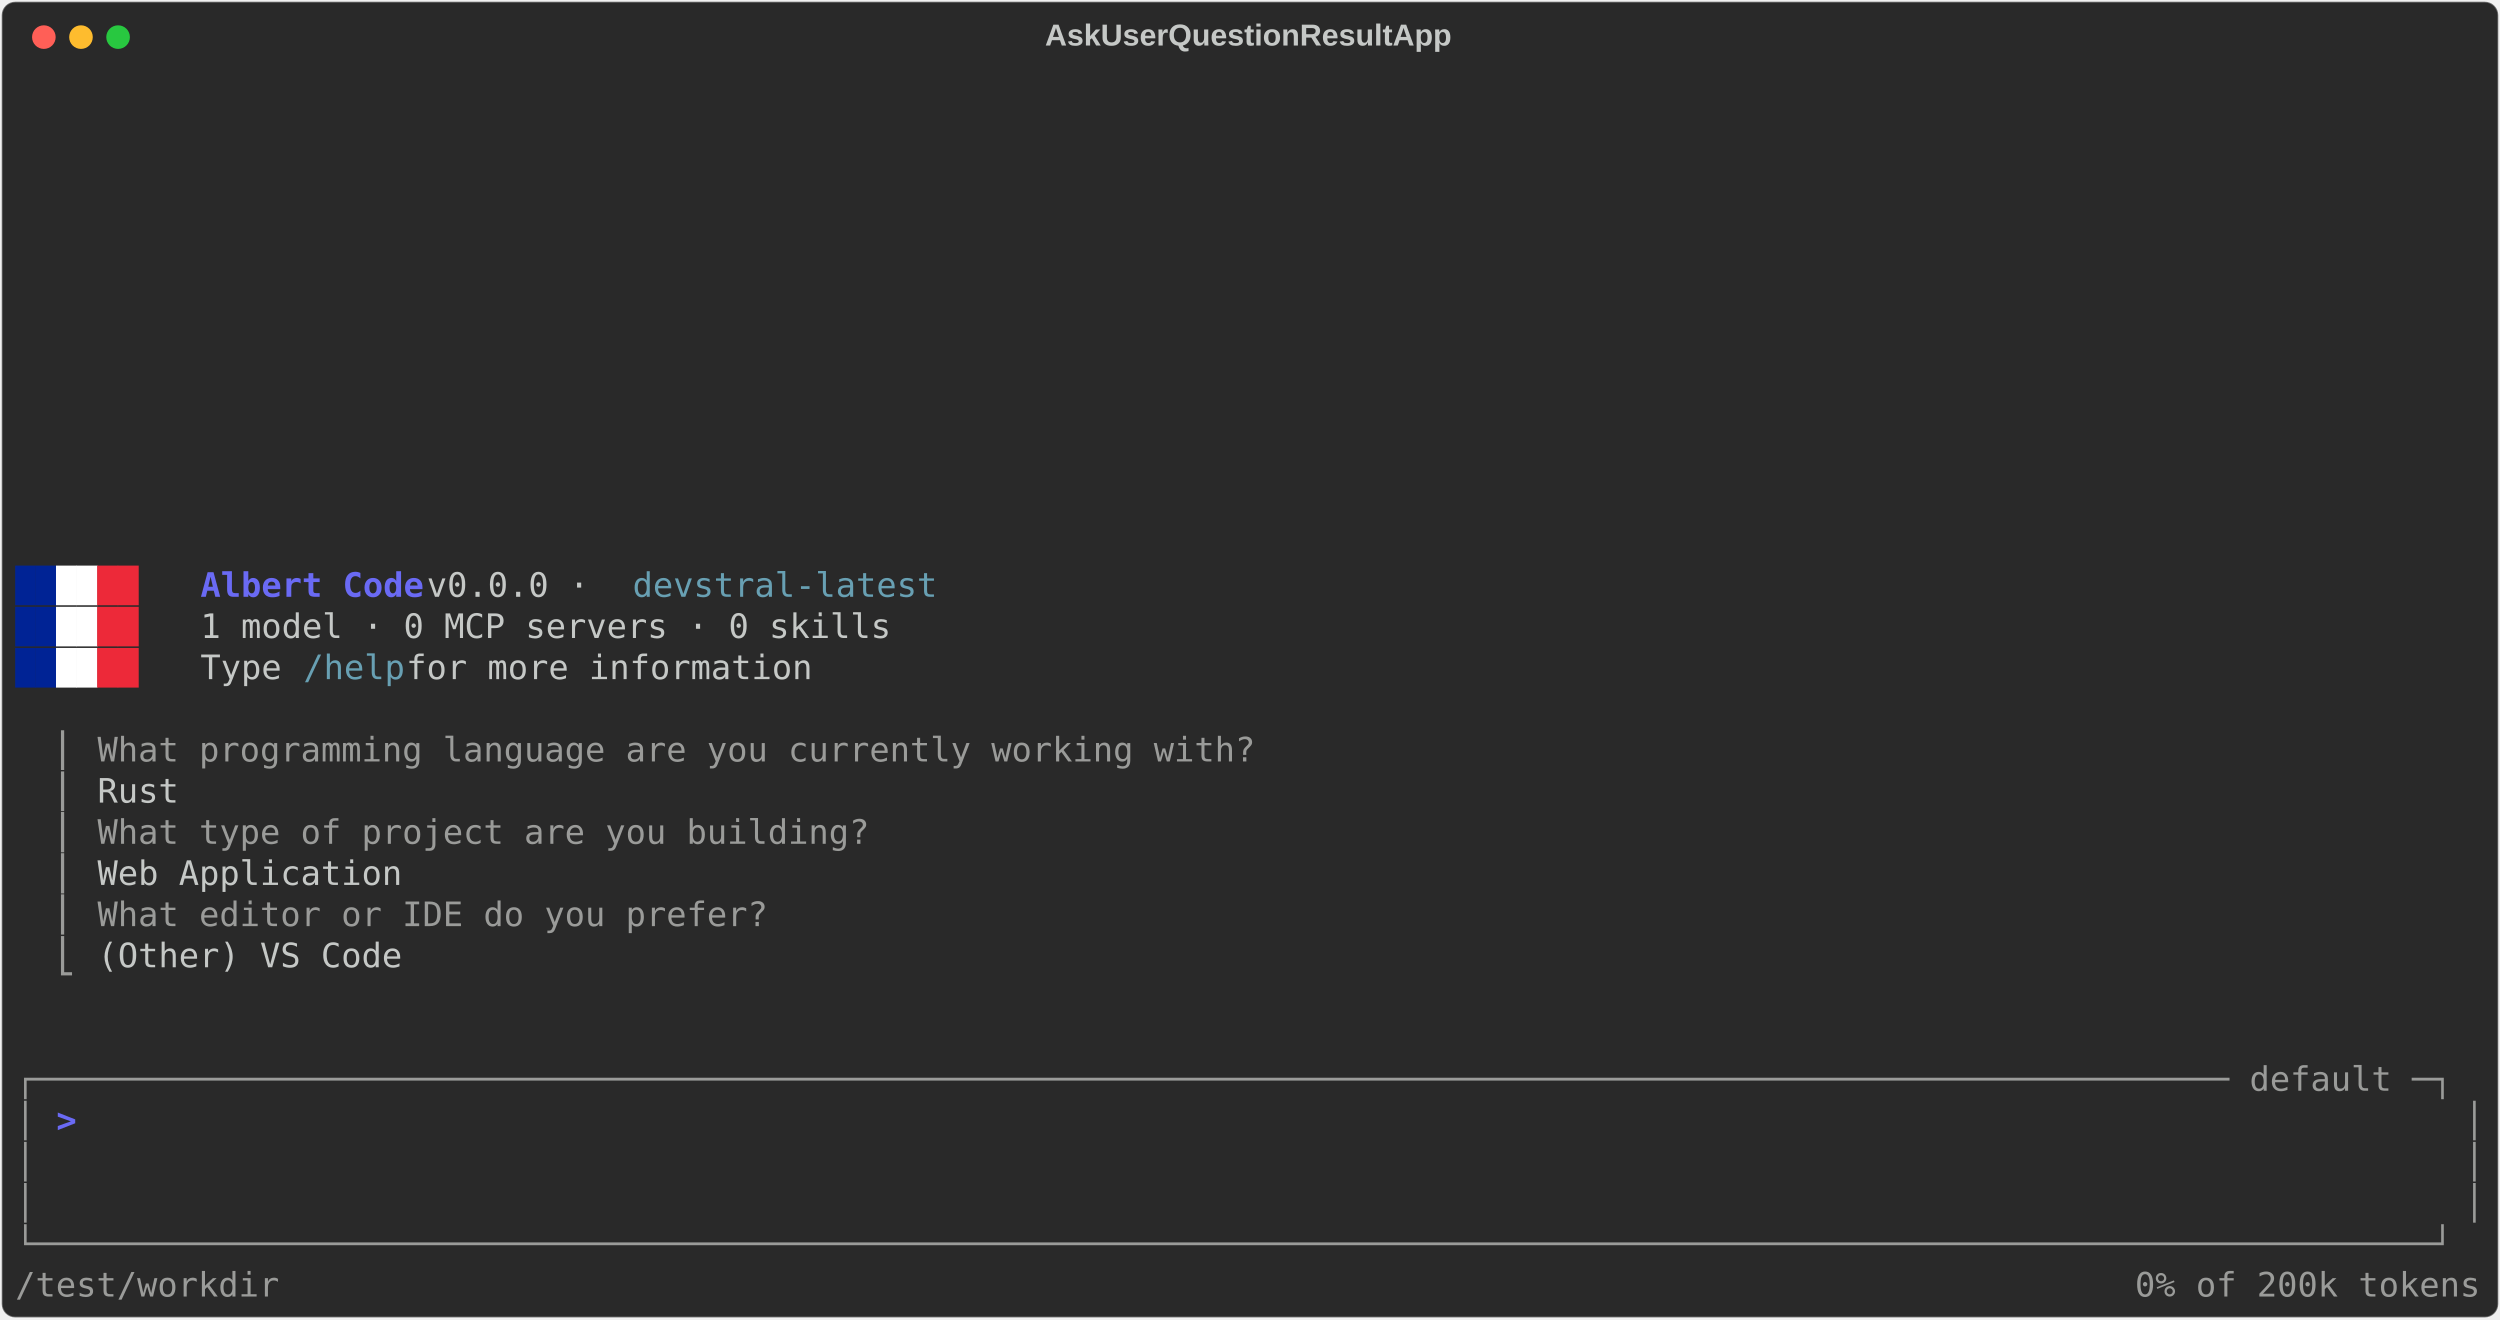
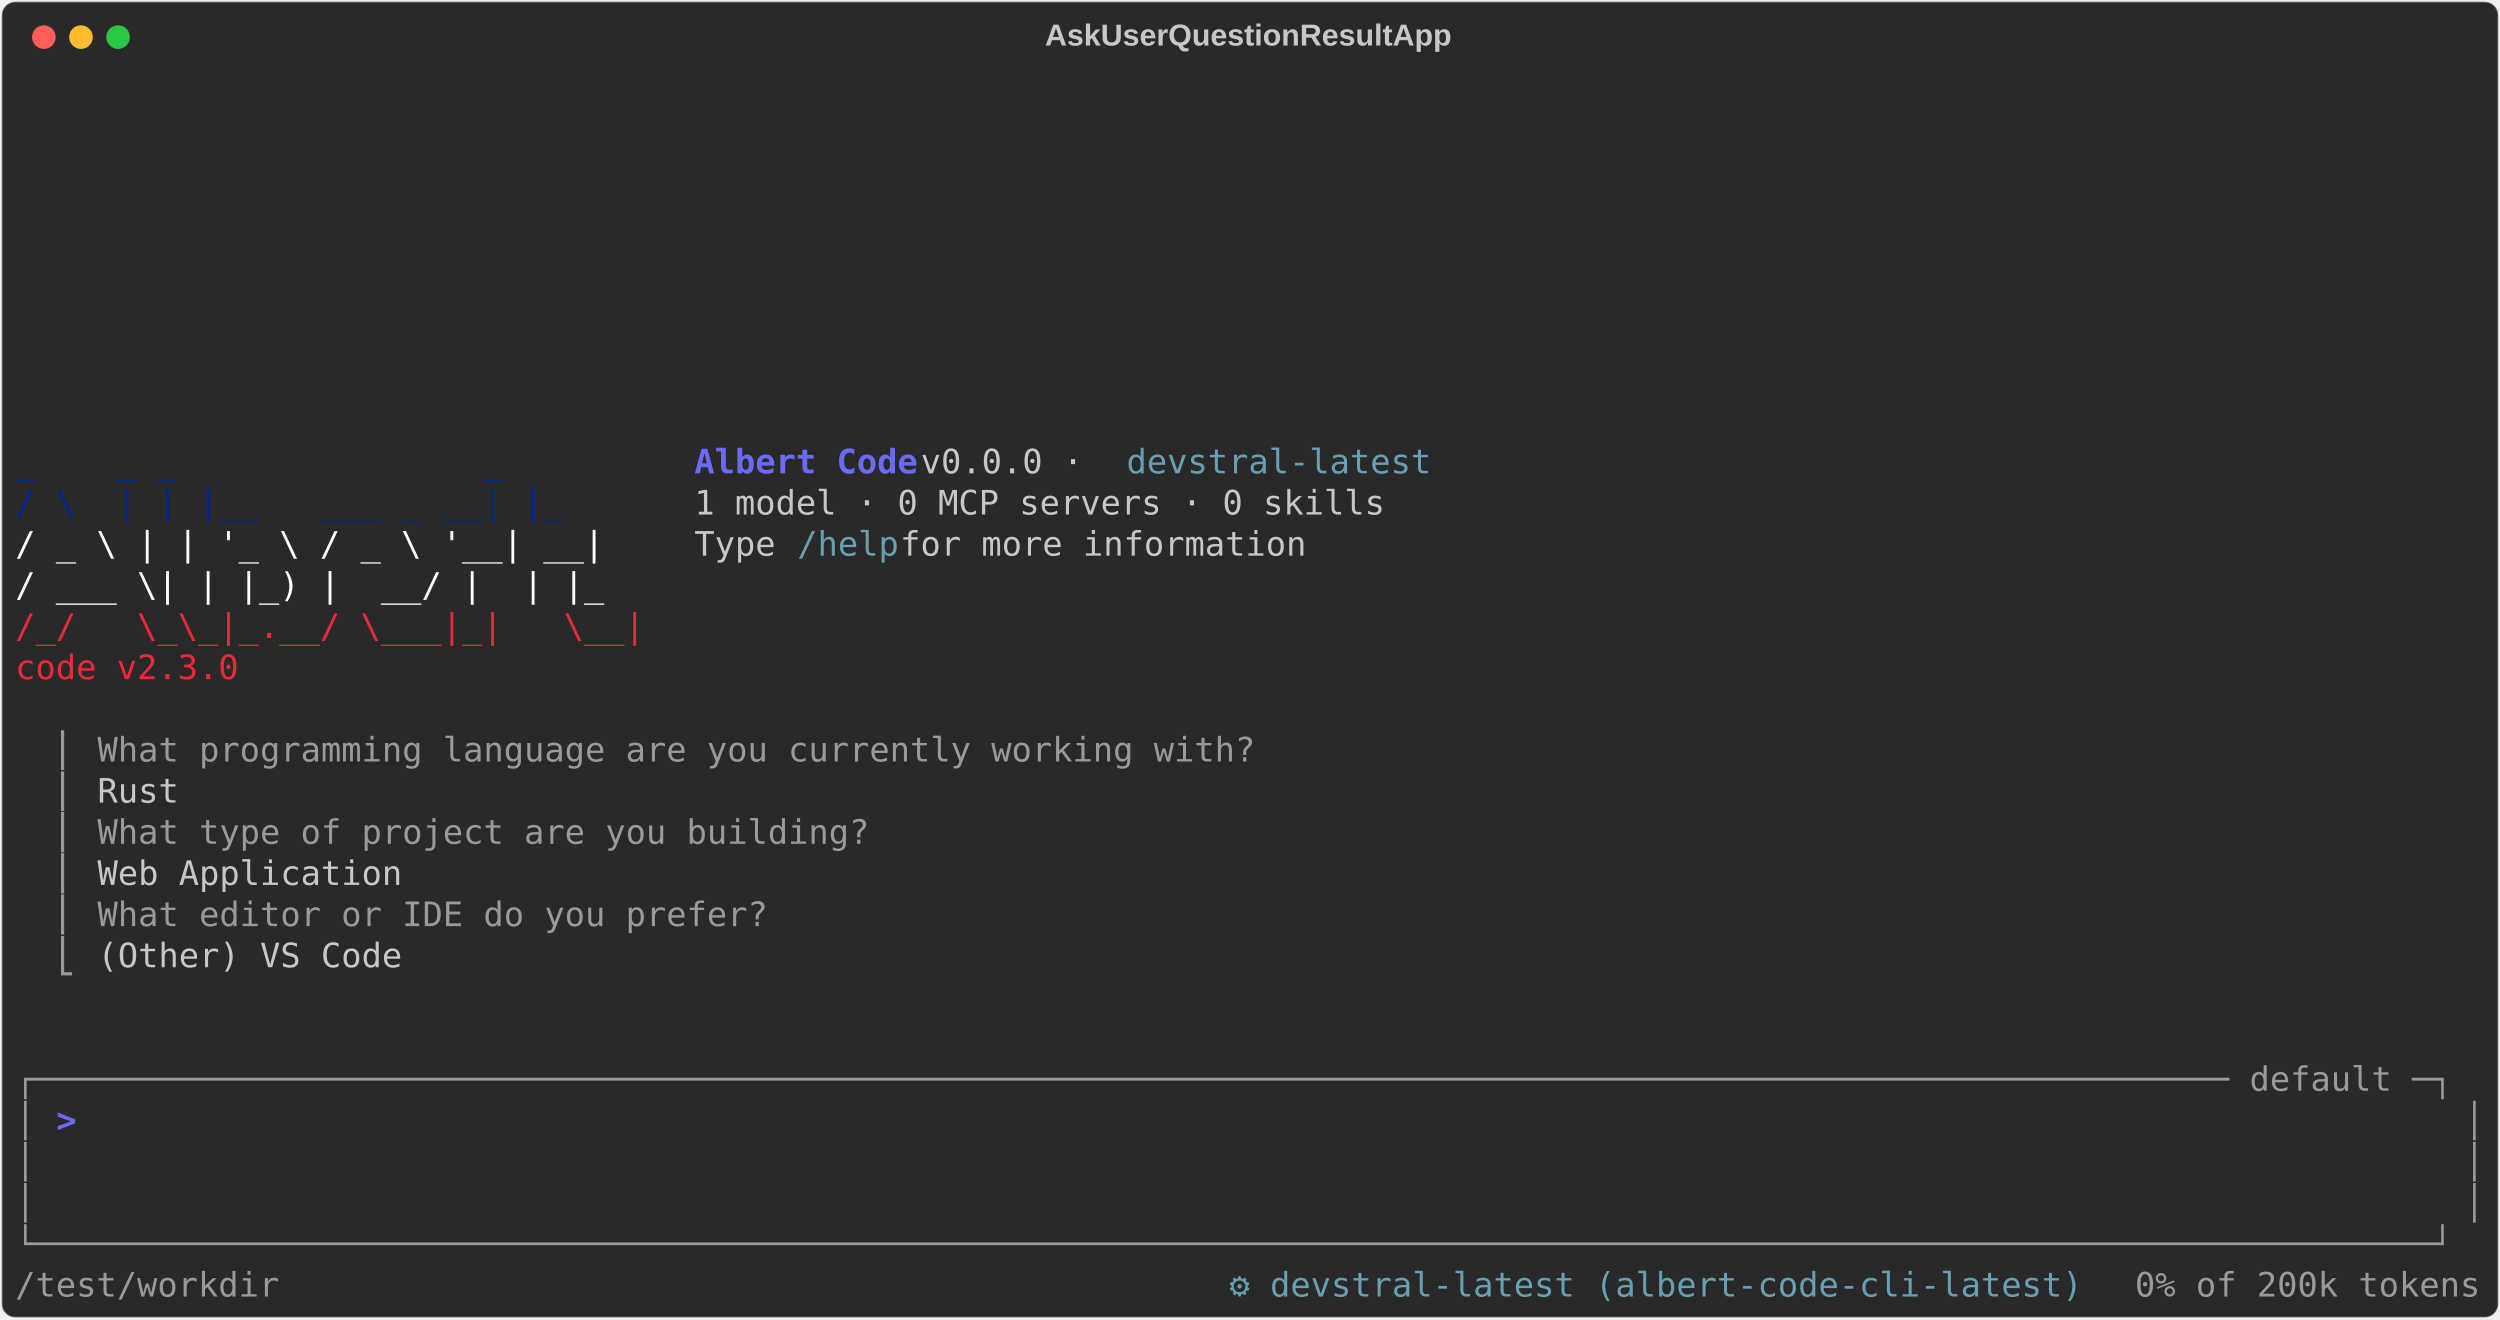
<svg xmlns="http://www.w3.org/2000/svg" class="rich-terminal" viewBox="0 0 1482 782.0">
  <style>

    @font-face {
        font-family: "Fira Code";
        src: local("FiraCode-Regular"),
                url("https://cdnjs.cloudflare.com/ajax/libs/firacode/6.2.0/woff2/FiraCode-Regular.woff2") format("woff2"),
                url("https://cdnjs.cloudflare.com/ajax/libs/firacode/6.2.0/woff/FiraCode-Regular.woff") format("woff");
        font-style: normal;
        font-weight: 400;
    }
    @font-face {
        font-family: "Fira Code";
        src: local("FiraCode-Bold"),
                url("https://cdnjs.cloudflare.com/ajax/libs/firacode/6.2.0/woff2/FiraCode-Bold.woff2") format("woff2"),
                url("https://cdnjs.cloudflare.com/ajax/libs/firacode/6.2.0/woff/FiraCode-Bold.woff") format("woff");
        font-style: bold;
        font-weight: 700;
    }

    .terminal-matrix {
        font-family: Fira Code, monospace;
        font-size: 20px;
        line-height: 24.4px;
        font-variant-east-asian: full-width;
    }

    .terminal-title {
        font-size: 18px;
        font-weight: bold;
        font-family: arial;
    }

    .terminal-r1 { fill: #c5c8c6 }
.terminal-r2 { fill: #002395 }
- .terminal-r3 { fill: #ffffff }
- .terminal-r4 { fill: #ed2939 }
- .terminal-r5 { fill: #6a6af4;font-weight: bold }
- .terminal-r6 { fill: #68a0b3 }
+ .terminal-r3 { fill: #6a6af4;font-weight: bold }
+ .terminal-r4 { fill: #68a0b3 }
+ .terminal-r5 { fill: #ffffff }
+ .terminal-r6 { fill: #ed2939 }
.terminal-r7 { fill: #9a9b99 }
    </style>
  <defs>
    <clipPath id="terminal-clip-terminal">
      <rect x="0" y="0" width="1463.0" height="731.0" />
    </clipPath>
    <clipPath id="terminal-line-0">
      <rect x="0" y="1.5" width="1464" height="24.65" />
    </clipPath>
    <clipPath id="terminal-line-1">
      <rect x="0" y="25.9" width="1464" height="24.65" />
    </clipPath>
    <clipPath id="terminal-line-2">
      <rect x="0" y="50.3" width="1464" height="24.65" />
    </clipPath>
    <clipPath id="terminal-line-3">
      <rect x="0" y="74.7" width="1464" height="24.65" />
    </clipPath>
    <clipPath id="terminal-line-4">
      <rect x="0" y="99.1" width="1464" height="24.65" />
    </clipPath>
    <clipPath id="terminal-line-5">
      <rect x="0" y="123.5" width="1464" height="24.65" />
    </clipPath>
    <clipPath id="terminal-line-6">
      <rect x="0" y="147.9" width="1464" height="24.65" />
    </clipPath>
    <clipPath id="terminal-line-7">
      <rect x="0" y="172.3" width="1464" height="24.65" />
    </clipPath>
    <clipPath id="terminal-line-8">
      <rect x="0" y="196.7" width="1464" height="24.65" />
    </clipPath>
    <clipPath id="terminal-line-9">
      <rect x="0" y="221.1" width="1464" height="24.65" />
    </clipPath>
    <clipPath id="terminal-line-10">
      <rect x="0" y="245.5" width="1464" height="24.65" />
    </clipPath>
    <clipPath id="terminal-line-11">
      <rect x="0" y="269.9" width="1464" height="24.65" />
    </clipPath>
    <clipPath id="terminal-line-12">
      <rect x="0" y="294.3" width="1464" height="24.65" />
    </clipPath>
    <clipPath id="terminal-line-13">
      <rect x="0" y="318.7" width="1464" height="24.65" />
    </clipPath>
    <clipPath id="terminal-line-14">
      <rect x="0" y="343.1" width="1464" height="24.65" />
    </clipPath>
    <clipPath id="terminal-line-15">
      <rect x="0" y="367.5" width="1464" height="24.65" />
    </clipPath>
    <clipPath id="terminal-line-16">
      <rect x="0" y="391.9" width="1464" height="24.65" />
    </clipPath>
    <clipPath id="terminal-line-17">
      <rect x="0" y="416.3" width="1464" height="24.65" />
    </clipPath>
    <clipPath id="terminal-line-18">
      <rect x="0" y="440.7" width="1464" height="24.65" />
    </clipPath>
    <clipPath id="terminal-line-19">
      <rect x="0" y="465.1" width="1464" height="24.65" />
    </clipPath>
    <clipPath id="terminal-line-20">
      <rect x="0" y="489.5" width="1464" height="24.65" />
    </clipPath>
    <clipPath id="terminal-line-21">
      <rect x="0" y="513.9" width="1464" height="24.65" />
    </clipPath>
    <clipPath id="terminal-line-22">
      <rect x="0" y="538.3" width="1464" height="24.65" />
    </clipPath>
    <clipPath id="terminal-line-23">
      <rect x="0" y="562.7" width="1464" height="24.65" />
    </clipPath>
    <clipPath id="terminal-line-24">
      <rect x="0" y="587.1" width="1464" height="24.65" />
    </clipPath>
    <clipPath id="terminal-line-25">
      <rect x="0" y="611.5" width="1464" height="24.65" />
    </clipPath>
    <clipPath id="terminal-line-26">
      <rect x="0" y="635.9" width="1464" height="24.65" />
    </clipPath>
    <clipPath id="terminal-line-27">
      <rect x="0" y="660.3" width="1464" height="24.65" />
    </clipPath>
    <clipPath id="terminal-line-28">
      <rect x="0" y="684.7" width="1464" height="24.65" />
    </clipPath>
  </defs>
  <rect fill="#292929" stroke="rgba(255,255,255,0.35)" stroke-width="1" x="1" y="1" width="1480" height="780" rx="8" />
  <text class="terminal-title" fill="#c5c8c6" text-anchor="middle" x="740" y="27">AskUserQuestionResultApp</text>
  <g transform="translate(26,22)">
    <circle cx="0" cy="0" r="7" fill="#ff5f57" />
    <circle cx="22" cy="0" r="7" fill="#febc2e" />
    <circle cx="44" cy="0" r="7" fill="#28c840" />
  </g>
  <g transform="translate(9, 41)" clip-path="url(#terminal-clip-terminal)">
    <g class="terminal-matrix">
      <text class="terminal-r1" x="1464" y="20" textLength="12.2" clip-path="url(#terminal-line-0)">
</text>
      <text class="terminal-r1" x="1464" y="44.4" textLength="12.2" clip-path="url(#terminal-line-1)">
</text>
      <text class="terminal-r1" x="1464" y="68.8" textLength="12.2" clip-path="url(#terminal-line-2)">
</text>
      <text class="terminal-r1" x="1464" y="93.2" textLength="12.2" clip-path="url(#terminal-line-3)">
</text>
      <text class="terminal-r1" x="1464" y="117.6" textLength="12.2" clip-path="url(#terminal-line-4)">
</text>
      <text class="terminal-r1" x="1464" y="142" textLength="12.2" clip-path="url(#terminal-line-5)">
</text>
      <text class="terminal-r1" x="1464" y="166.4" textLength="12.2" clip-path="url(#terminal-line-6)">
</text>
      <text class="terminal-r1" x="1464" y="190.8" textLength="12.2" clip-path="url(#terminal-line-7)">
</text>
      <text class="terminal-r1" x="1464" y="215.2" textLength="12.2" clip-path="url(#terminal-line-8)">
</text>
+       <text class="terminal-r2" x="0" y="239.6" textLength="378.2" clip-path="url(#terminal-line-9)">    _    _ _               _   </text>
+       <text class="terminal-r3" x="402.6" y="239.6" textLength="134.2" clip-path="url(#terminal-line-9)">Albert Code</text>
+       <text class="terminal-r1" x="536.8" y="239.6" textLength="122" clip-path="url(#terminal-line-9)"> v0.0.0 · </text>
+       <text class="terminal-r4" x="658.8" y="239.6" textLength="183" clip-path="url(#terminal-line-9)">devstral-latest</text>
      <text class="terminal-r1" x="1464" y="239.6" textLength="12.2" clip-path="url(#terminal-line-9)">
</text>
+       <text class="terminal-r2" x="0" y="264" textLength="378.2" clip-path="url(#terminal-line-10)">   / \  | | |__   ___ _ __| |_ </text>
+       <text class="terminal-r1" x="402.6" y="264" textLength="414.8" clip-path="url(#terminal-line-10)">1 model · 0 MCP servers · 0 skills</text>
      <text class="terminal-r1" x="1464" y="264" textLength="12.2" clip-path="url(#terminal-line-10)">
</text>
+       <text class="terminal-r5" x="0" y="288.4" textLength="378.2" clip-path="url(#terminal-line-11)">  / _ \ | | '_ \ / _ \ '__| __|</text>
+       <text class="terminal-r1" x="402.6" y="288.4" textLength="61" clip-path="url(#terminal-line-11)">Type </text>
+       <text class="terminal-r4" x="463.6" y="288.4" textLength="61" clip-path="url(#terminal-line-11)">/help</text>
+       <text class="terminal-r1" x="524.6" y="288.4" textLength="256.2" clip-path="url(#terminal-line-11)"> for more information</text>
      <text class="terminal-r1" x="1464" y="288.4" textLength="12.2" clip-path="url(#terminal-line-11)">
</text>
-       <text class="terminal-r2" x="0" y="312.8" textLength="12.2" clip-path="url(#terminal-line-12)">█</text>
-       <text class="terminal-r2" x="12.2" y="312.8" textLength="12.2" clip-path="url(#terminal-line-12)">█</text>
-       <text class="terminal-r3" x="24.4" y="312.8" textLength="12.2" clip-path="url(#terminal-line-12)">█</text>
-       <text class="terminal-r3" x="36.6" y="312.8" textLength="12.2" clip-path="url(#terminal-line-12)">█</text>
-       <text class="terminal-r4" x="48.8" y="312.8" textLength="12.2" clip-path="url(#terminal-line-12)">█</text>
-       <text class="terminal-r4" x="61" y="312.8" textLength="12.2" clip-path="url(#terminal-line-12)">█</text>
-       <text class="terminal-r5" x="109.8" y="312.8" textLength="134.2" clip-path="url(#terminal-line-12)">Albert Code</text>
-       <text class="terminal-r1" x="244" y="312.8" textLength="122" clip-path="url(#terminal-line-12)"> v0.0.0 · </text>
-       <text class="terminal-r6" x="366" y="312.8" textLength="183" clip-path="url(#terminal-line-12)">devstral-latest</text>
+       <text class="terminal-r5" x="0" y="312.8" textLength="378.2" clip-path="url(#terminal-line-12)"> / ___ \| | |_) |  __/ |  | |_ </text>
      <text class="terminal-r1" x="1464" y="312.8" textLength="12.2" clip-path="url(#terminal-line-12)">
</text>
-       <text class="terminal-r2" x="0" y="337.2" textLength="12.2" clip-path="url(#terminal-line-13)">█</text>
-       <text class="terminal-r2" x="12.2" y="337.2" textLength="12.2" clip-path="url(#terminal-line-13)">█</text>
-       <text class="terminal-r3" x="24.4" y="337.2" textLength="12.2" clip-path="url(#terminal-line-13)">█</text>
-       <text class="terminal-r3" x="36.6" y="337.2" textLength="12.2" clip-path="url(#terminal-line-13)">█</text>
-       <text class="terminal-r4" x="48.8" y="337.2" textLength="12.2" clip-path="url(#terminal-line-13)">█</text>
-       <text class="terminal-r4" x="61" y="337.2" textLength="12.2" clip-path="url(#terminal-line-13)">█</text>
-       <text class="terminal-r1" x="109.8" y="337.2" textLength="414.8" clip-path="url(#terminal-line-13)">1 model · 0 MCP servers · 0 skills</text>
+       <text class="terminal-r6" x="0" y="337.2" textLength="378.2" clip-path="url(#terminal-line-13)">/_/   \_\_|_.__/ \___|_|   \__|</text>
      <text class="terminal-r1" x="1464" y="337.2" textLength="12.2" clip-path="url(#terminal-line-13)">
</text>
-       <text class="terminal-r2" x="0" y="361.6" textLength="12.2" clip-path="url(#terminal-line-14)">█</text>
-       <text class="terminal-r2" x="12.2" y="361.6" textLength="12.2" clip-path="url(#terminal-line-14)">█</text>
-       <text class="terminal-r3" x="24.4" y="361.6" textLength="12.2" clip-path="url(#terminal-line-14)">█</text>
-       <text class="terminal-r3" x="36.6" y="361.6" textLength="12.2" clip-path="url(#terminal-line-14)">█</text>
-       <text class="terminal-r4" x="48.8" y="361.6" textLength="12.2" clip-path="url(#terminal-line-14)">█</text>
-       <text class="terminal-r4" x="61" y="361.6" textLength="12.2" clip-path="url(#terminal-line-14)">█</text>
-       <text class="terminal-r1" x="109.8" y="361.6" textLength="61" clip-path="url(#terminal-line-14)">Type </text>
-       <text class="terminal-r6" x="170.8" y="361.6" textLength="61" clip-path="url(#terminal-line-14)">/help</text>
-       <text class="terminal-r1" x="231.8" y="361.6" textLength="256.2" clip-path="url(#terminal-line-14)"> for more information</text>
+       <text class="terminal-r6" x="0" y="361.6" textLength="353.8" clip-path="url(#terminal-line-14)">                  code v2.3.0</text>
      <text class="terminal-r1" x="1464" y="361.6" textLength="12.2" clip-path="url(#terminal-line-14)">
</text>
      <text class="terminal-r1" x="1464" y="386" textLength="12.2" clip-path="url(#terminal-line-15)">
</text>
      <text class="terminal-r7" x="24.4" y="410.4" textLength="12.2" clip-path="url(#terminal-line-16)">⎢</text>
      <text class="terminal-r7" x="48.8" y="410.4" textLength="695.4" clip-path="url(#terminal-line-16)">What programming language are you currently working with?</text>
      <text class="terminal-r1" x="1464" y="410.4" textLength="12.2" clip-path="url(#terminal-line-16)">
</text>
      <text class="terminal-r7" x="24.4" y="434.8" textLength="12.2" clip-path="url(#terminal-line-17)">⎢</text>
      <text class="terminal-r1" x="48.8" y="434.8" textLength="48.8" clip-path="url(#terminal-line-17)">Rust</text>
      <text class="terminal-r1" x="1464" y="434.8" textLength="12.2" clip-path="url(#terminal-line-17)">
</text>
      <text class="terminal-r7" x="24.4" y="459.2" textLength="12.2" clip-path="url(#terminal-line-18)">⎢</text>
      <text class="terminal-r7" x="48.8" y="459.2" textLength="463.6" clip-path="url(#terminal-line-18)">What type of project are you building?</text>
      <text class="terminal-r1" x="1464" y="459.2" textLength="12.2" clip-path="url(#terminal-line-18)">
</text>
      <text class="terminal-r7" x="24.4" y="483.6" textLength="12.2" clip-path="url(#terminal-line-19)">⎢</text>
      <text class="terminal-r1" x="48.8" y="483.6" textLength="183" clip-path="url(#terminal-line-19)">Web Application</text>
      <text class="terminal-r1" x="1464" y="483.6" textLength="12.2" clip-path="url(#terminal-line-19)">
</text>
      <text class="terminal-r7" x="24.4" y="508" textLength="12.2" clip-path="url(#terminal-line-20)">⎢</text>
      <text class="terminal-r7" x="48.8" y="508" textLength="402.6" clip-path="url(#terminal-line-20)">What editor or IDE do you prefer?</text>
      <text class="terminal-r1" x="1464" y="508" textLength="12.2" clip-path="url(#terminal-line-20)">
</text>
      <text class="terminal-r7" x="24.4" y="532.4" textLength="12.2" clip-path="url(#terminal-line-21)">⎣</text>
      <text class="terminal-r1" x="48.8" y="532.4" textLength="183" clip-path="url(#terminal-line-21)">(Other) VS Code</text>
      <text class="terminal-r1" x="1464" y="532.4" textLength="12.2" clip-path="url(#terminal-line-21)">
</text>
      <text class="terminal-r1" x="1464" y="556.8" textLength="12.2" clip-path="url(#terminal-line-22)">
</text>
      <text class="terminal-r1" x="1464" y="581.2" textLength="12.2" clip-path="url(#terminal-line-23)">
</text>
      <text class="terminal-r7" x="0" y="605.6" textLength="1464" clip-path="url(#terminal-line-24)">┌──────────────────────────────────────────────────────────────────────────────────────────────────────────── default ─┐</text>
      <text class="terminal-r1" x="1464" y="605.6" textLength="12.2" clip-path="url(#terminal-line-24)">
</text>
      <text class="terminal-r7" x="0" y="630" textLength="12.2" clip-path="url(#terminal-line-25)">│</text>
-       <text class="terminal-r5" x="24.4" y="630" textLength="12.2" clip-path="url(#terminal-line-25)">&gt;</text>
+       <text class="terminal-r3" x="24.4" y="630" textLength="12.2" clip-path="url(#terminal-line-25)">&gt;</text>
      <text class="terminal-r7" x="1451.8" y="630" textLength="12.2" clip-path="url(#terminal-line-25)">│</text>
      <text class="terminal-r1" x="1464" y="630" textLength="12.2" clip-path="url(#terminal-line-25)">
</text>
      <text class="terminal-r7" x="0" y="654.4" textLength="12.2" clip-path="url(#terminal-line-26)">│</text>
      <text class="terminal-r7" x="1451.8" y="654.4" textLength="12.2" clip-path="url(#terminal-line-26)">│</text>
      <text class="terminal-r1" x="1464" y="654.4" textLength="12.2" clip-path="url(#terminal-line-26)">
</text>
      <text class="terminal-r7" x="0" y="678.8" textLength="12.2" clip-path="url(#terminal-line-27)">│</text>
      <text class="terminal-r7" x="1451.8" y="678.8" textLength="12.2" clip-path="url(#terminal-line-27)">│</text>
      <text class="terminal-r1" x="1464" y="678.8" textLength="12.2" clip-path="url(#terminal-line-27)">
</text>
      <text class="terminal-r7" x="0" y="703.2" textLength="1464" clip-path="url(#terminal-line-28)">└──────────────────────────────────────────────────────────────────────────────────────────────────────────────────────┘</text>
      <text class="terminal-r1" x="1464" y="703.2" textLength="12.2" clip-path="url(#terminal-line-28)">
</text>
      <text class="terminal-r7" x="0" y="727.6" textLength="158.6" clip-path="url(#terminal-line-29)">/test/workdir</text>
+       <text class="terminal-r4" x="719.8" y="727.6" textLength="512.4" clip-path="url(#terminal-line-29)">⚙ devstral-latest (albert-code-cli-latest)</text>
      <text class="terminal-r7" x="1256.6" y="727.6" textLength="207.4" clip-path="url(#terminal-line-29)">0% of 200k tokens</text>
    </g>
  </g>
</svg>
